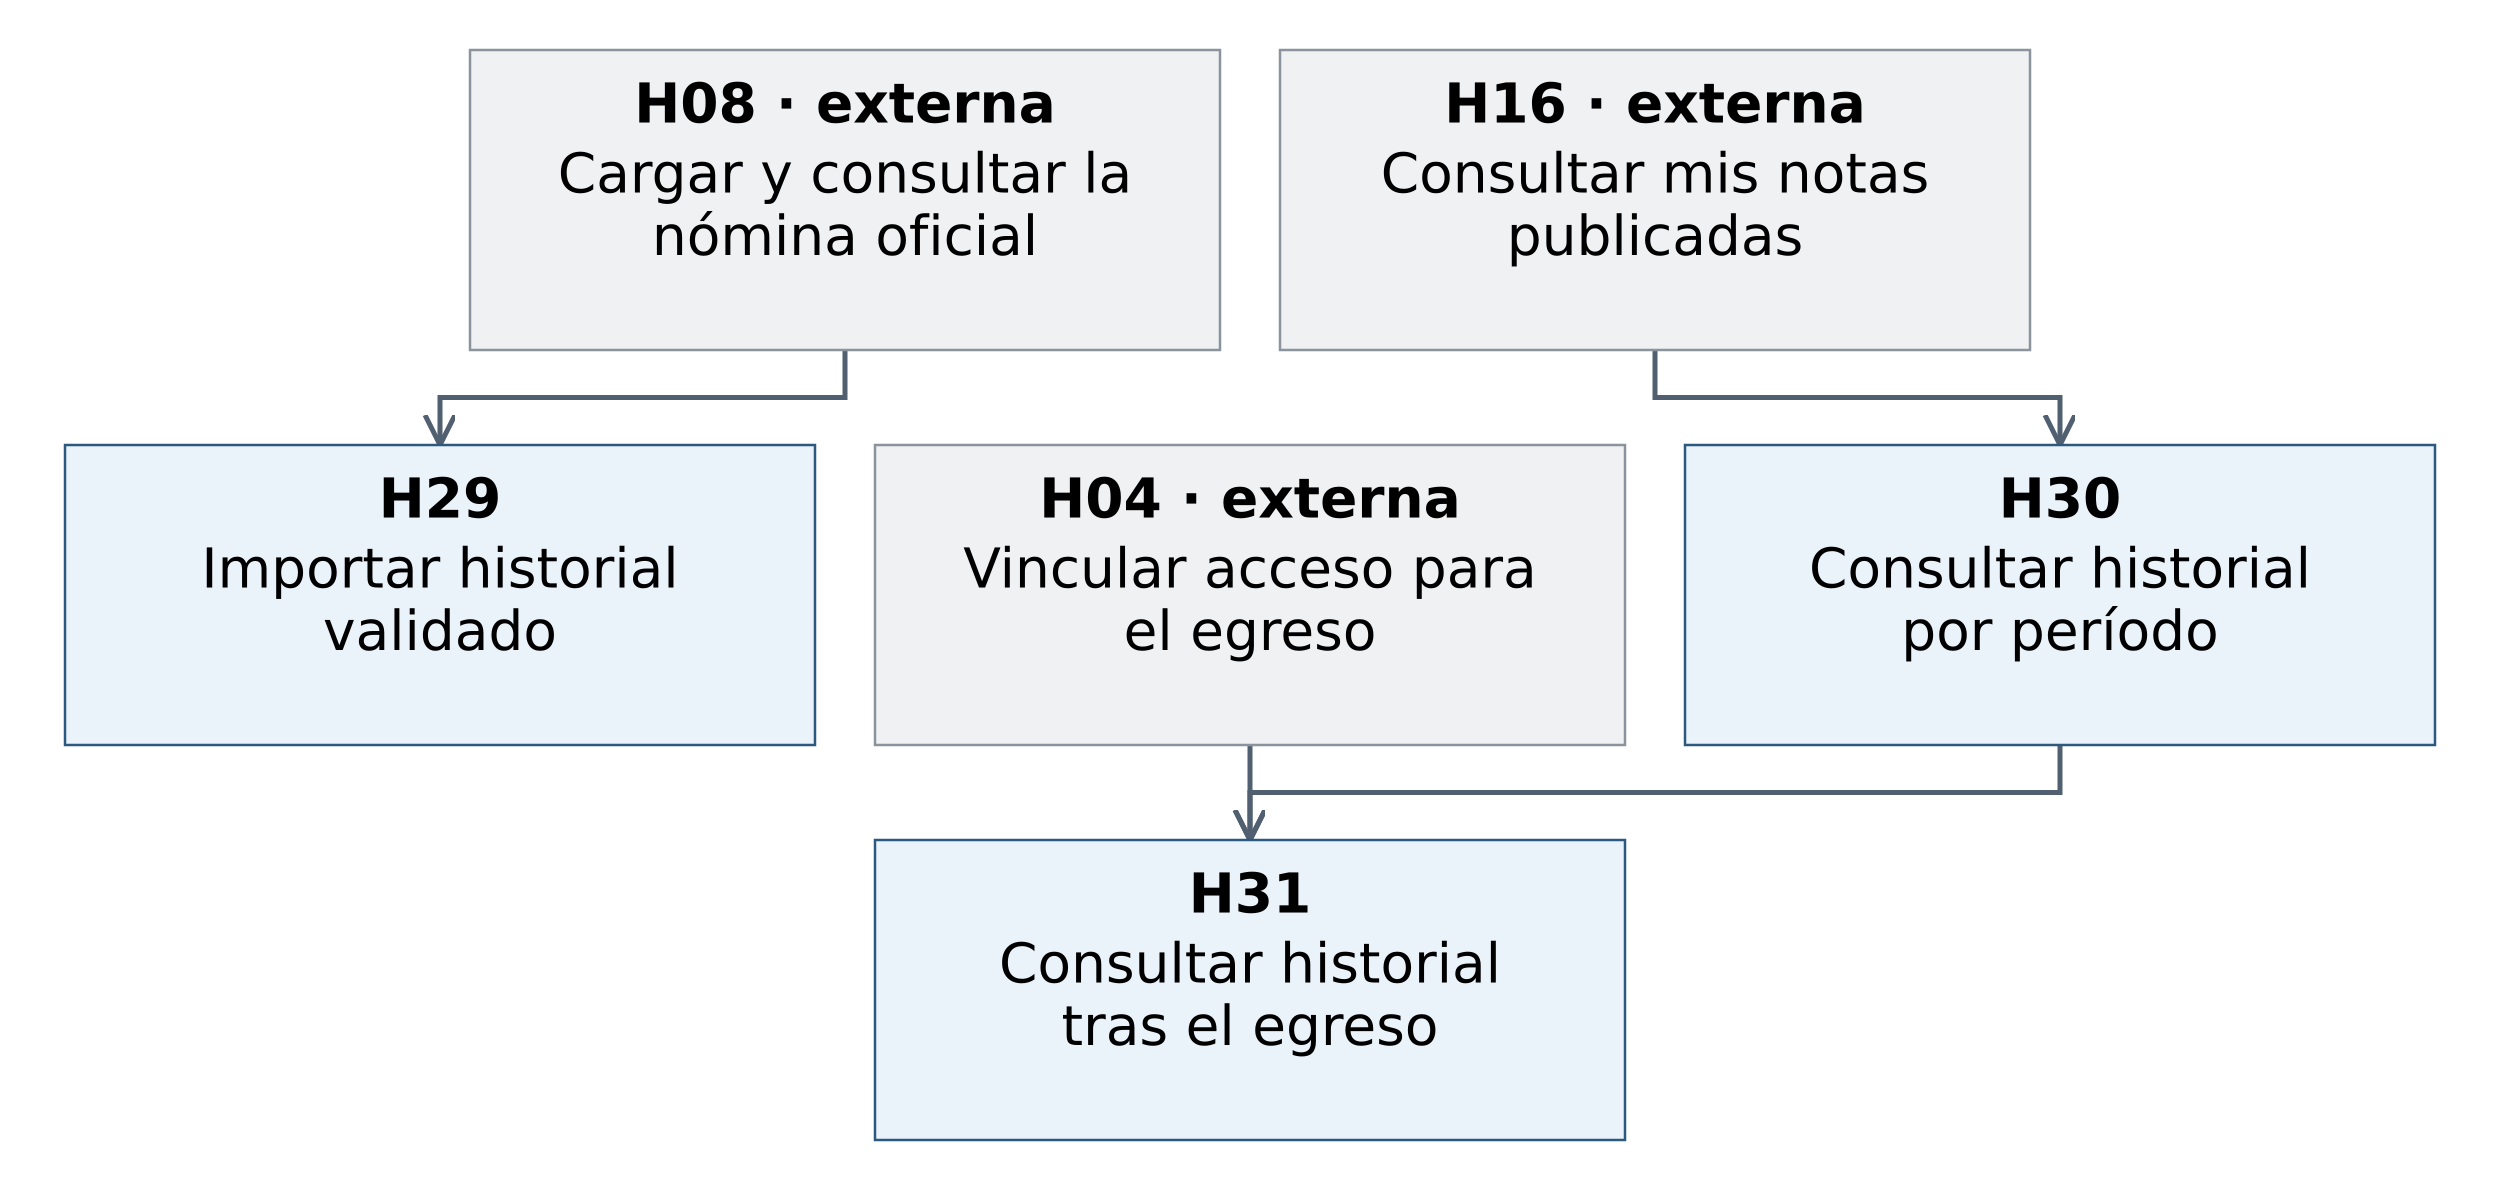
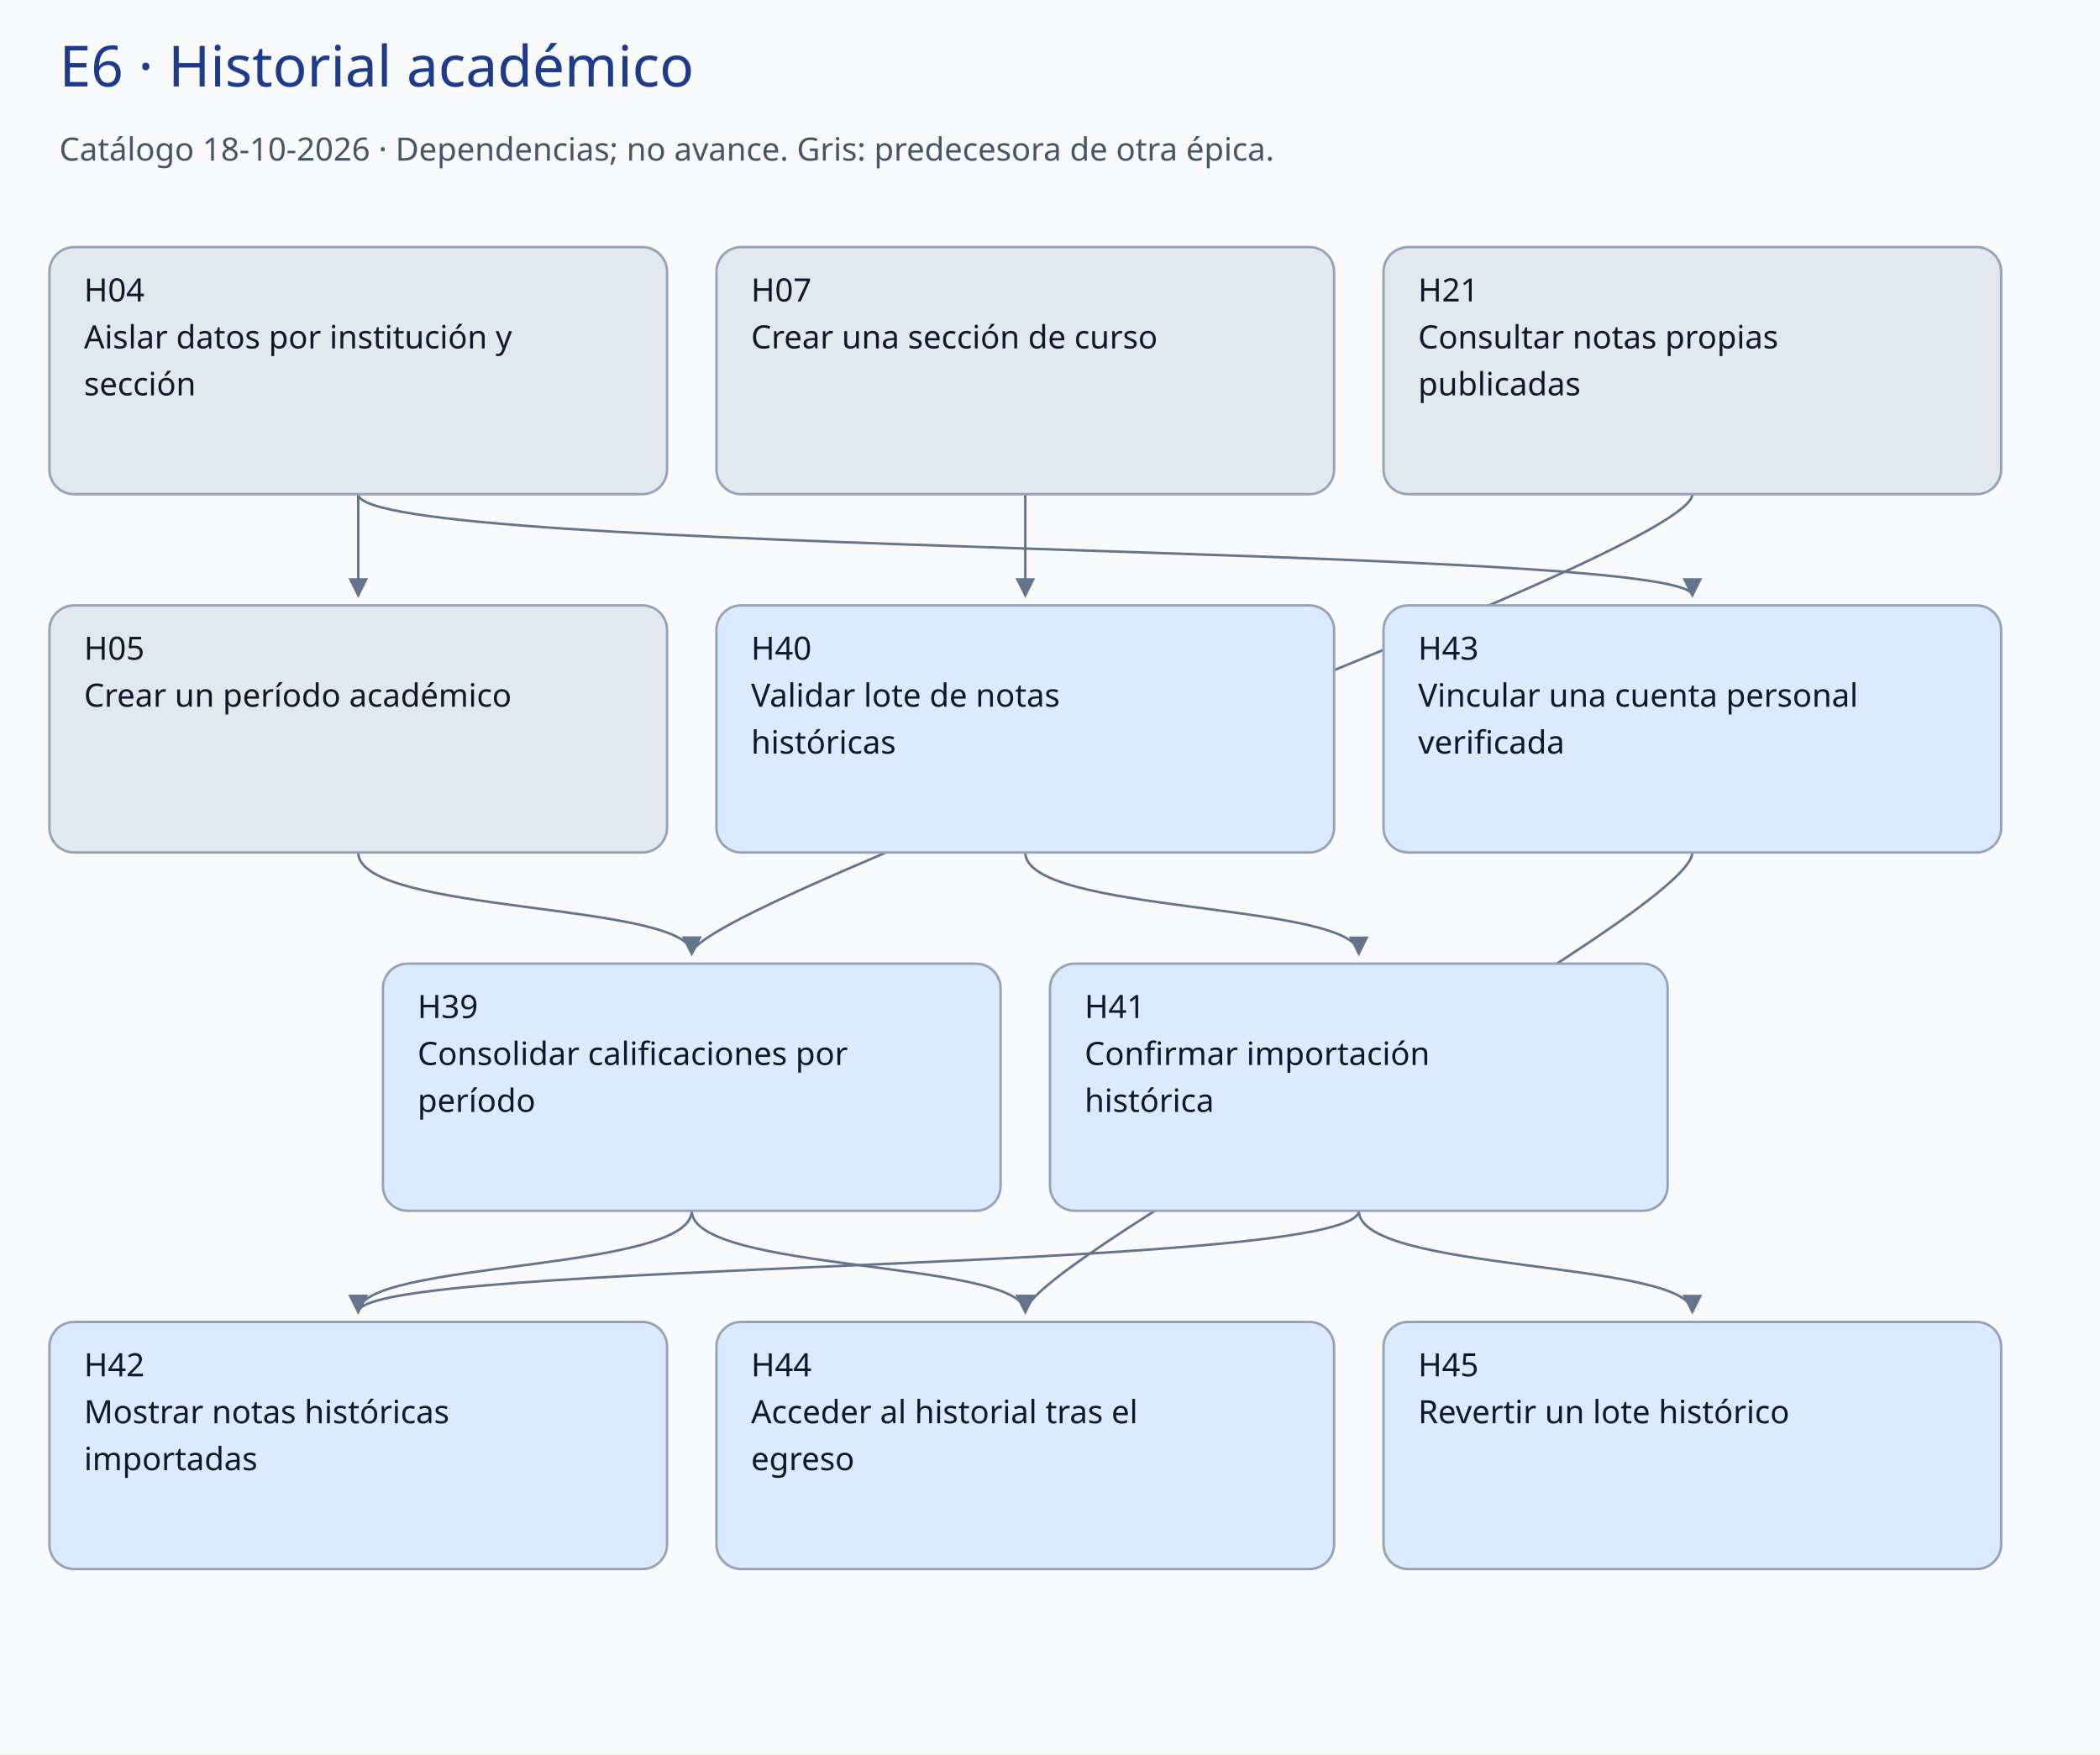
- <svg xmlns="http://www.w3.org/2000/svg" width="1000" height="476" viewBox="0 0 1000 476">
+ <svg xmlns="http://www.w3.org/2000/svg" width="850" height="710" viewBox="0 0 850 710">
  <defs>
-     <marker id="arr" markerWidth="8" markerHeight="8" refX="6" refY="3" orient="auto">
-       <path d="M0,0 L6,3 L0,6" fill="none" stroke="#506070" />
+     <marker id="flecha" markerWidth="8" markerHeight="8" refX="7" refY="4" orient="auto">
+       <path d="M0 0 L8 4 L0 8" fill="#64748b" />
    </marker>
  </defs>
-   <rect width="100%" height="100%" fill="white" />
-   <path d="M338.0,140 L338.0,159.0 L176.0,159.0 L176.0,178" fill="none" stroke="#506070" stroke-width="2" marker-end="url(#arr)" />
-   <path d="M662.0,140 L662.0,159.0 L824.0,159.0 L824.0,178" fill="none" stroke="#506070" stroke-width="2" marker-end="url(#arr)" />
-   <path d="M500.0,298 L500.0,317.0 L500.0,317.0 L500.0,336" fill="none" stroke="#506070" stroke-width="2" marker-end="url(#arr)" />
-   <path d="M824.0,298 L824.0,317.0 L500.0,317.0 L500.0,336" fill="none" stroke="#506070" stroke-width="2" marker-end="url(#arr)" />
-   <rect x="188.0" y="20" width="300" height="120" fill="#EFF1F3" stroke="#8B949C" />
-   <text x="338.0" y="49" text-anchor="middle" font-family="DejaVu Sans" font-size="22" font-weight="bold">H08 · externa</text>
-   <text x="338.0" y="77" text-anchor="middle" font-family="DejaVu Sans" font-size="22">Cargar y consultar la</text>
-   <text x="338.0" y="102" text-anchor="middle" font-family="DejaVu Sans" font-size="22">nómina oficial</text>
-   <rect x="512.0" y="20" width="300" height="120" fill="#EFF1F3" stroke="#8B949C" />
-   <text x="662.0" y="49" text-anchor="middle" font-family="DejaVu Sans" font-size="22" font-weight="bold">H16 · externa</text>
-   <text x="662.0" y="77" text-anchor="middle" font-family="DejaVu Sans" font-size="22">Consultar mis notas</text>
-   <text x="662.0" y="102" text-anchor="middle" font-family="DejaVu Sans" font-size="22">publicadas</text>
-   <rect x="26.0" y="178" width="300" height="120" fill="#EAF2FA" stroke="#2B597F" />
-   <text x="176.0" y="207" text-anchor="middle" font-family="DejaVu Sans" font-size="22" font-weight="bold">H29</text>
-   <text x="176.0" y="235" text-anchor="middle" font-family="DejaVu Sans" font-size="22">Importar historial</text>
-   <text x="176.0" y="260" text-anchor="middle" font-family="DejaVu Sans" font-size="22">validado</text>
-   <rect x="350.0" y="178" width="300" height="120" fill="#EFF1F3" stroke="#8B949C" />
-   <text x="500.0" y="207" text-anchor="middle" font-family="DejaVu Sans" font-size="22" font-weight="bold">H04 · externa</text>
-   <text x="500.0" y="235" text-anchor="middle" font-family="DejaVu Sans" font-size="22">Vincular acceso para</text>
-   <text x="500.0" y="260" text-anchor="middle" font-family="DejaVu Sans" font-size="22">el egreso</text>
-   <rect x="674.0" y="178" width="300" height="120" fill="#EAF2FA" stroke="#2B597F" />
-   <text x="824.0" y="207" text-anchor="middle" font-family="DejaVu Sans" font-size="22" font-weight="bold">H30</text>
-   <text x="824.0" y="235" text-anchor="middle" font-family="DejaVu Sans" font-size="22">Consultar historial</text>
-   <text x="824.0" y="260" text-anchor="middle" font-family="DejaVu Sans" font-size="22">por período</text>
-   <rect x="350.0" y="336" width="300" height="120" fill="#EAF2FA" stroke="#2B597F" />
-   <text x="500.0" y="365" text-anchor="middle" font-family="DejaVu Sans" font-size="22" font-weight="bold">H31</text>
-   <text x="500.0" y="393" text-anchor="middle" font-family="DejaVu Sans" font-size="22">Consultar historial</text>
-   <text x="500.0" y="418" text-anchor="middle" font-family="DejaVu Sans" font-size="22">tras el egreso</text>
+   <rect width="100%" height="100%" fill="#f8fafc" />
+   <text x="24" y="35" font-family="sans-serif" font-size="23" fill="#1e3a8a">E6 · Historial académico</text>
+   <text x="24" y="65" font-family="sans-serif" font-size="13" fill="#475569">Catálogo 18-10-2026 · Dependencias; no avance. Gris: predecesora de otra épica.</text>
+   <path d="M145 200 C145 225,145 220,145 241" fill="none" stroke="#64748b" marker-end="url(#flecha)" />
+   <path d="M685 200 C685 225,280 365,280 386" fill="none" stroke="#64748b" marker-end="url(#flecha)" />
+   <path d="M145 345 C145 370,280 365,280 386" fill="none" stroke="#64748b" marker-end="url(#flecha)" />
+   <path d="M415 200 C415 225,415 220,415 241" fill="none" stroke="#64748b" marker-end="url(#flecha)" />
+   <path d="M415 345 C415 370,550 365,550 386" fill="none" stroke="#64748b" marker-end="url(#flecha)" />
+   <path d="M280 490 C280 515,145 510,145 531" fill="none" stroke="#64748b" marker-end="url(#flecha)" />
+   <path d="M550 490 C550 515,145 510,145 531" fill="none" stroke="#64748b" marker-end="url(#flecha)" />
+   <path d="M145 200 C145 225,685 220,685 241" fill="none" stroke="#64748b" marker-end="url(#flecha)" />
+   <path d="M280 490 C280 515,415 510,415 531" fill="none" stroke="#64748b" marker-end="url(#flecha)" />
+   <path d="M685 345 C685 370,415 510,415 531" fill="none" stroke="#64748b" marker-end="url(#flecha)" />
+   <path d="M550 490 C550 515,685 510,685 531" fill="none" stroke="#64748b" marker-end="url(#flecha)" />
+   <rect x="20" y="100" width="250" height="100" rx="10" fill="#e2e8f0" stroke="#94a3b8" />
+   <text x="34" y="122" font-family="sans-serif" font-size="13" fill="#0f172a">H04</text>
+   <text x="34" y="141" font-family="sans-serif" font-size="13" fill="#0f172a">Aislar datos por institución y</text>
+   <text x="34" y="160" font-family="sans-serif" font-size="13" fill="#0f172a">sección</text>
+   <rect x="20" y="245" width="250" height="100" rx="10" fill="#e2e8f0" stroke="#94a3b8" />
+   <text x="34" y="267" font-family="sans-serif" font-size="13" fill="#0f172a">H05</text>
+   <text x="34" y="286" font-family="sans-serif" font-size="13" fill="#0f172a">Crear un período académico</text>
+   <rect x="290" y="100" width="250" height="100" rx="10" fill="#e2e8f0" stroke="#94a3b8" />
+   <text x="304" y="122" font-family="sans-serif" font-size="13" fill="#0f172a">H07</text>
+   <text x="304" y="141" font-family="sans-serif" font-size="13" fill="#0f172a">Crear una sección de curso</text>
+   <rect x="560" y="100" width="250" height="100" rx="10" fill="#e2e8f0" stroke="#94a3b8" />
+   <text x="574" y="122" font-family="sans-serif" font-size="13" fill="#0f172a">H21</text>
+   <text x="574" y="141" font-family="sans-serif" font-size="13" fill="#0f172a">Consultar notas propias</text>
+   <text x="574" y="160" font-family="sans-serif" font-size="13" fill="#0f172a">publicadas</text>
+   <rect x="155" y="390" width="250" height="100" rx="10" fill="#dbeafe" stroke="#94a3b8" />
+   <text x="169" y="412" font-family="sans-serif" font-size="13" fill="#0f172a">H39</text>
+   <text x="169" y="431" font-family="sans-serif" font-size="13" fill="#0f172a">Consolidar calificaciones por</text>
+   <text x="169" y="450" font-family="sans-serif" font-size="13" fill="#0f172a">período</text>
+   <rect x="290" y="245" width="250" height="100" rx="10" fill="#dbeafe" stroke="#94a3b8" />
+   <text x="304" y="267" font-family="sans-serif" font-size="13" fill="#0f172a">H40</text>
+   <text x="304" y="286" font-family="sans-serif" font-size="13" fill="#0f172a">Validar lote de notas</text>
+   <text x="304" y="305" font-family="sans-serif" font-size="13" fill="#0f172a">históricas</text>
+   <rect x="425" y="390" width="250" height="100" rx="10" fill="#dbeafe" stroke="#94a3b8" />
+   <text x="439" y="412" font-family="sans-serif" font-size="13" fill="#0f172a">H41</text>
+   <text x="439" y="431" font-family="sans-serif" font-size="13" fill="#0f172a">Confirmar importación</text>
+   <text x="439" y="450" font-family="sans-serif" font-size="13" fill="#0f172a">histórica</text>
+   <rect x="20" y="535" width="250" height="100" rx="10" fill="#dbeafe" stroke="#94a3b8" />
+   <text x="34" y="557" font-family="sans-serif" font-size="13" fill="#0f172a">H42</text>
+   <text x="34" y="576" font-family="sans-serif" font-size="13" fill="#0f172a">Mostrar notas históricas</text>
+   <text x="34" y="595" font-family="sans-serif" font-size="13" fill="#0f172a">importadas</text>
+   <rect x="560" y="245" width="250" height="100" rx="10" fill="#dbeafe" stroke="#94a3b8" />
+   <text x="574" y="267" font-family="sans-serif" font-size="13" fill="#0f172a">H43</text>
+   <text x="574" y="286" font-family="sans-serif" font-size="13" fill="#0f172a">Vincular una cuenta personal</text>
+   <text x="574" y="305" font-family="sans-serif" font-size="13" fill="#0f172a">verificada</text>
+   <rect x="290" y="535" width="250" height="100" rx="10" fill="#dbeafe" stroke="#94a3b8" />
+   <text x="304" y="557" font-family="sans-serif" font-size="13" fill="#0f172a">H44</text>
+   <text x="304" y="576" font-family="sans-serif" font-size="13" fill="#0f172a">Acceder al historial tras el</text>
+   <text x="304" y="595" font-family="sans-serif" font-size="13" fill="#0f172a">egreso</text>
+   <rect x="560" y="535" width="250" height="100" rx="10" fill="#dbeafe" stroke="#94a3b8" />
+   <text x="574" y="557" font-family="sans-serif" font-size="13" fill="#0f172a">H45</text>
+   <text x="574" y="576" font-family="sans-serif" font-size="13" fill="#0f172a">Revertir un lote histórico</text>
</svg>
